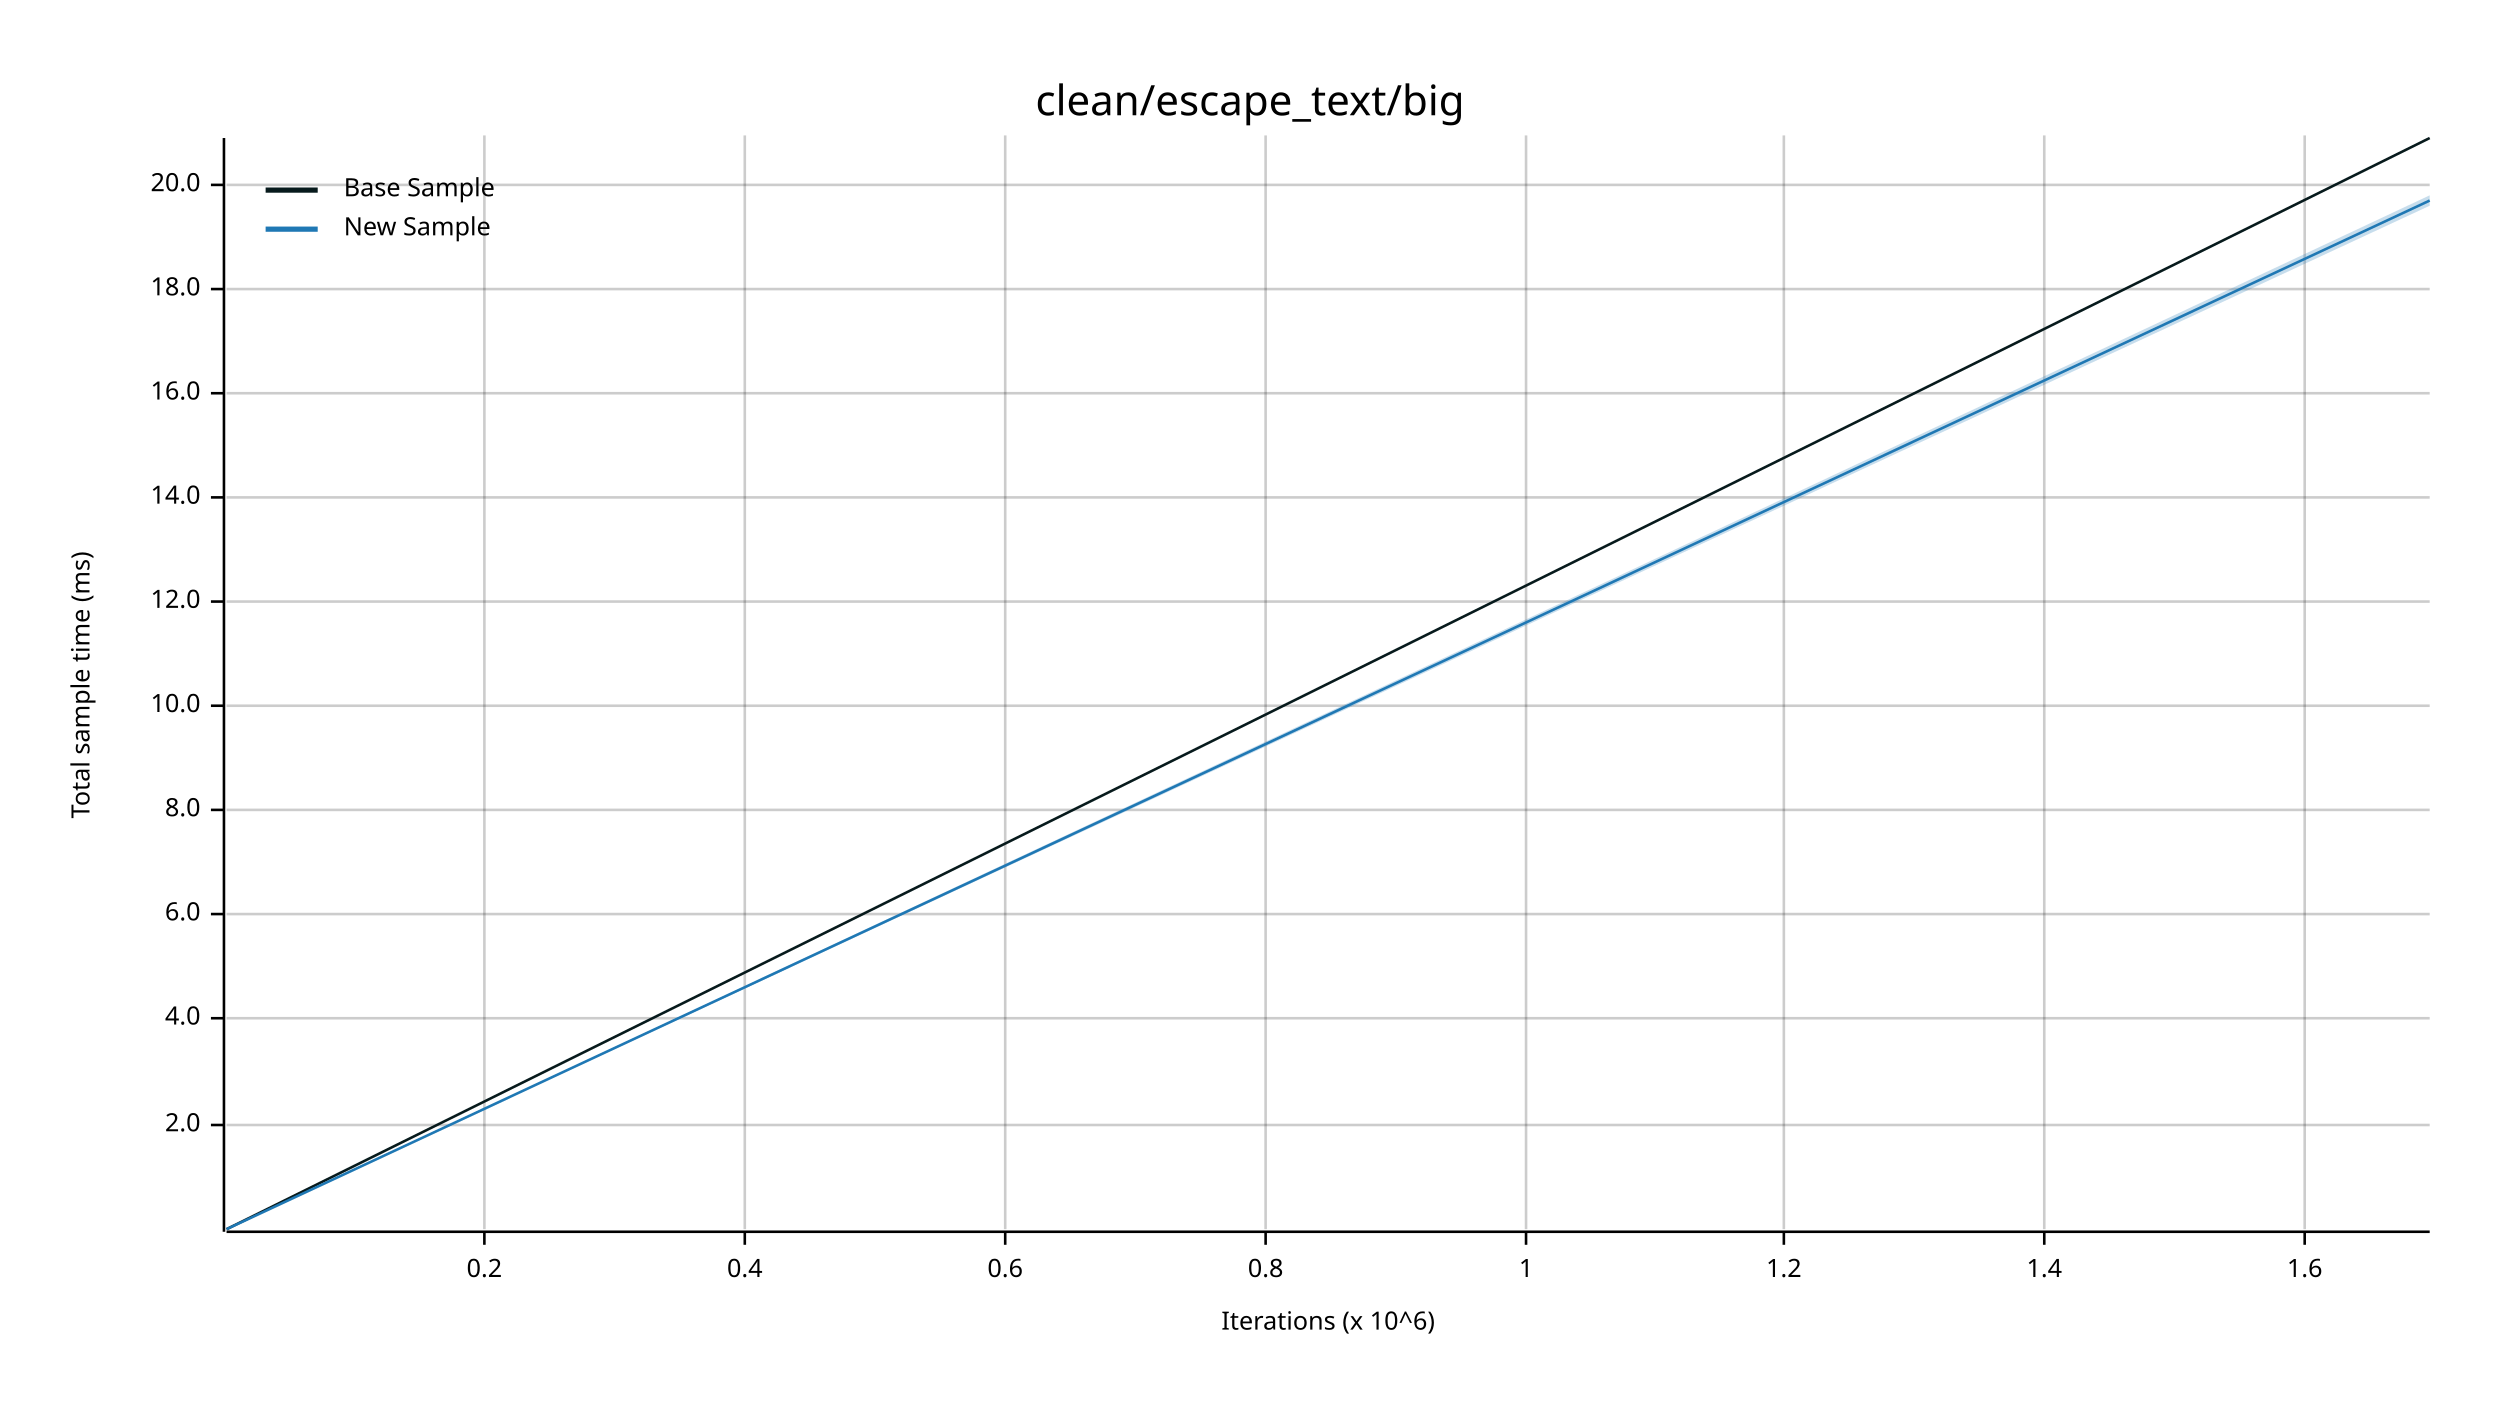
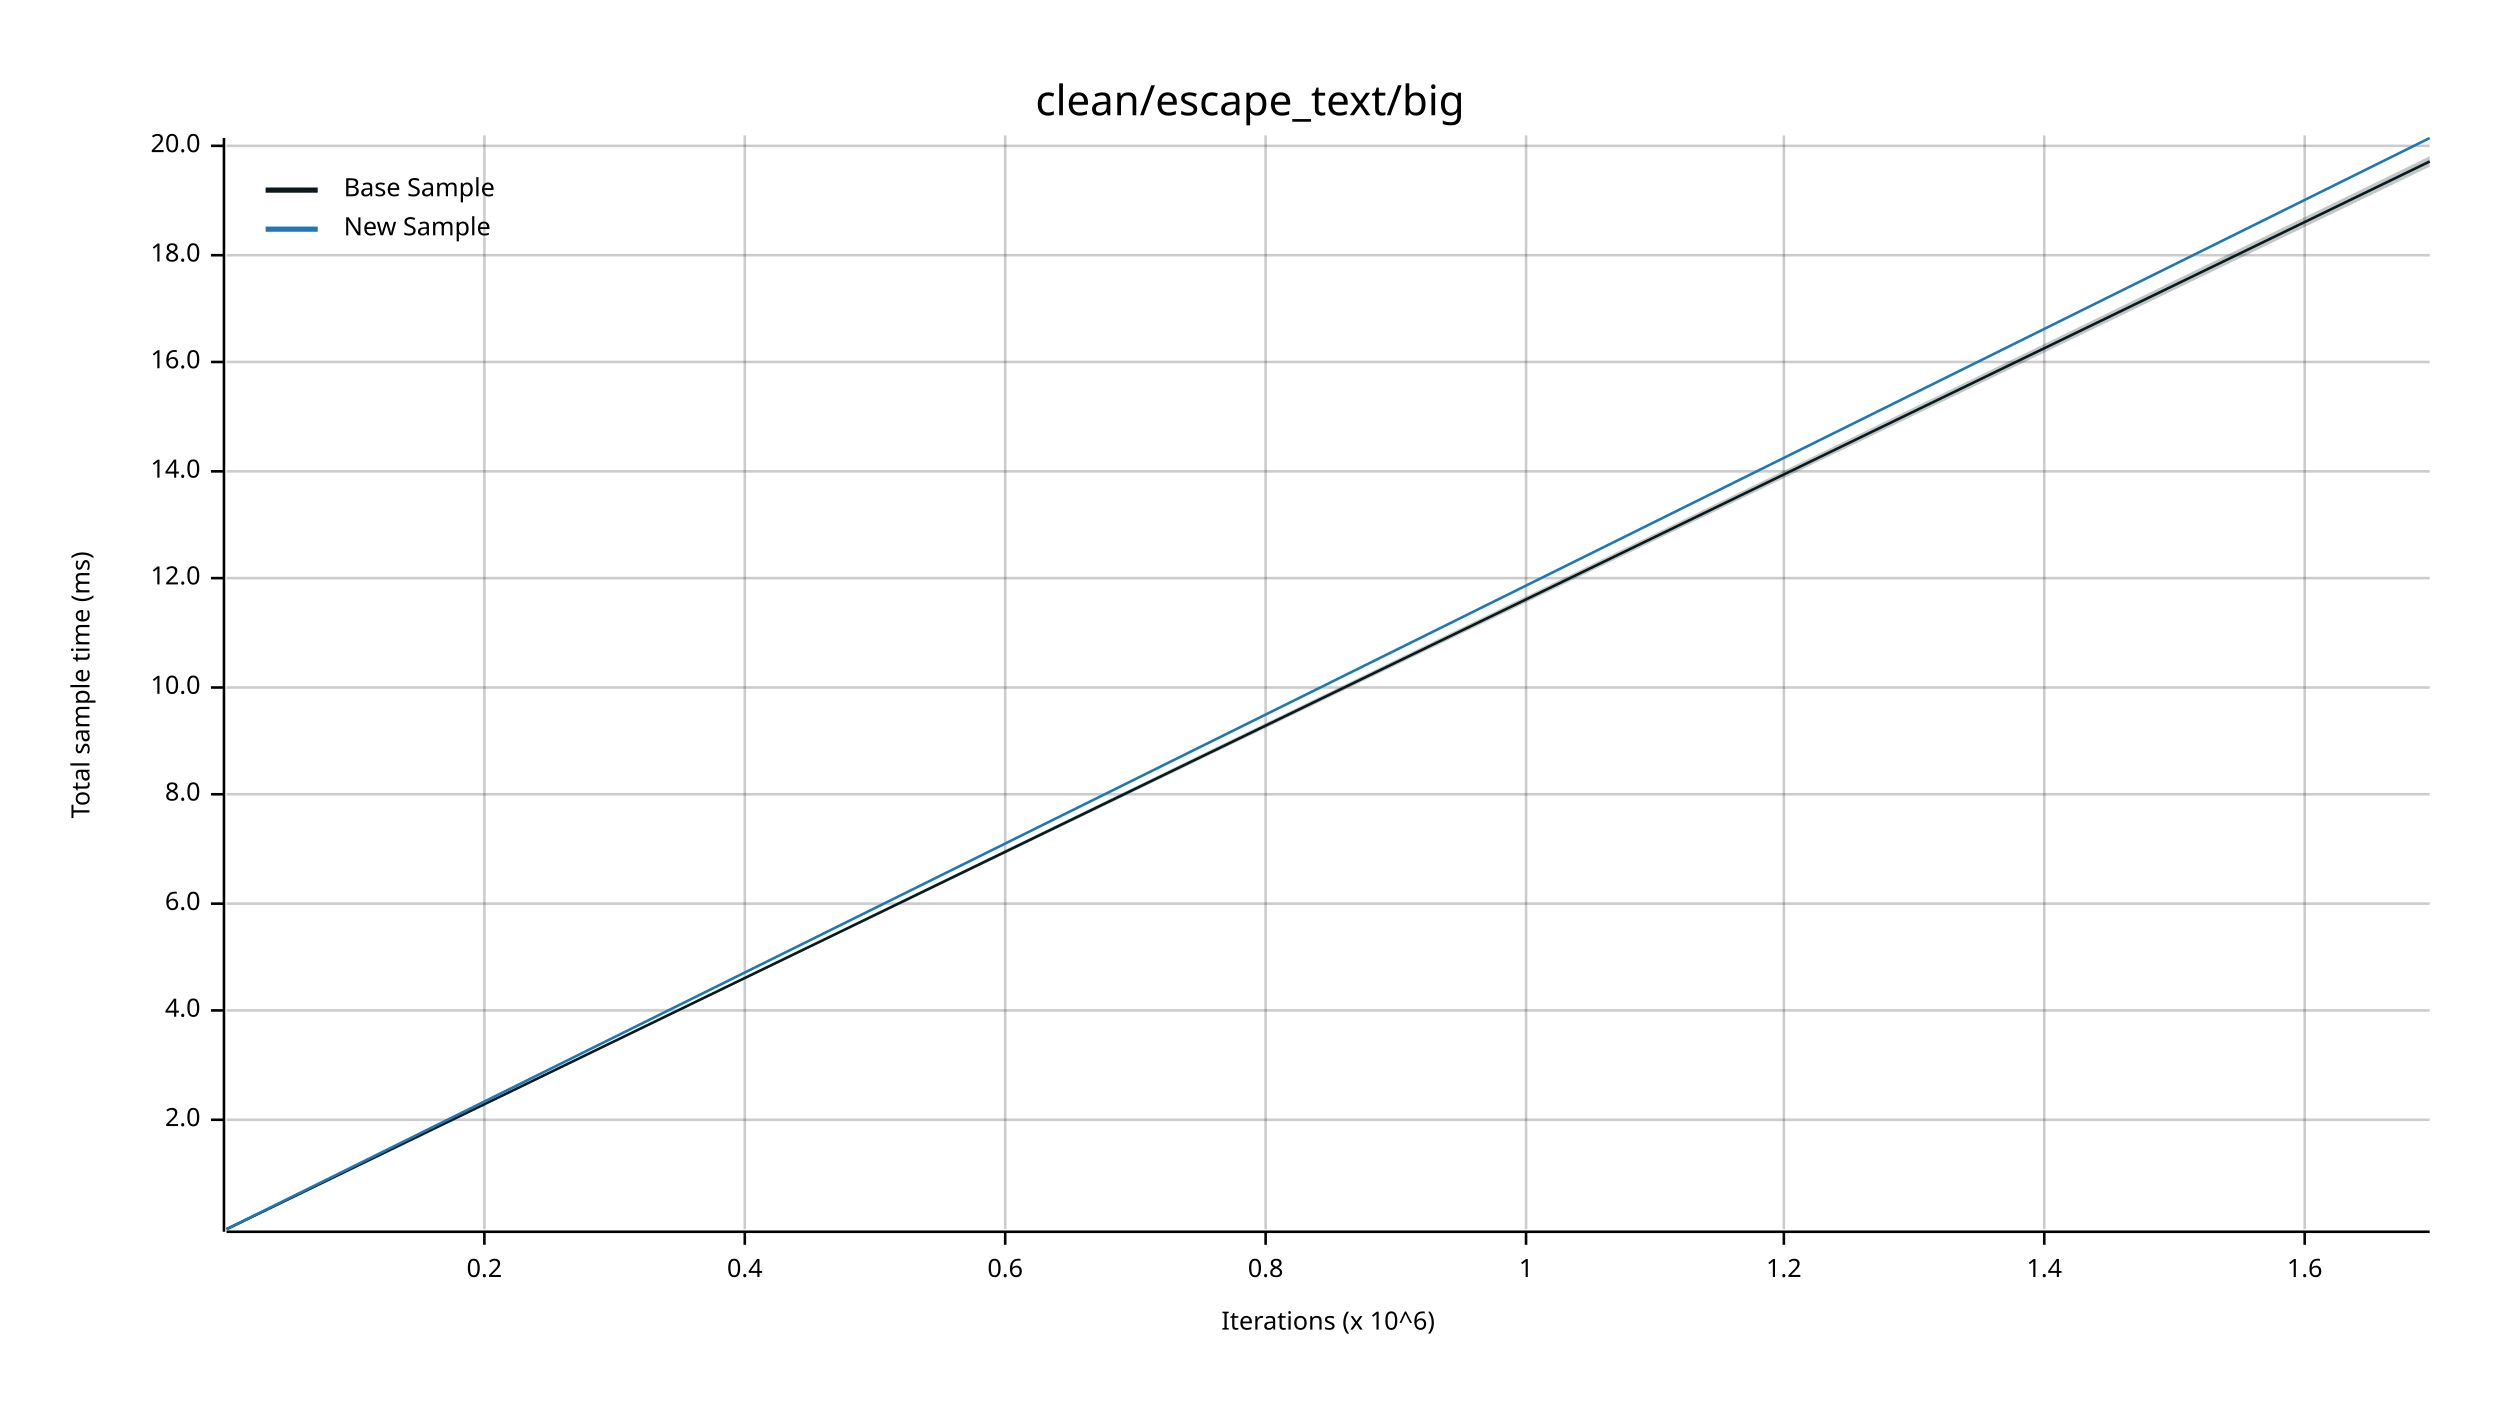
<svg xmlns="http://www.w3.org/2000/svg" width="960" height="540" viewBox="0 0 960 540">
  <text x="480" y="32" dy="0.76em" text-anchor="middle" font-family="sans-serif" font-size="16.129" opacity="1" fill="#000000">
clean/escape_text/big
</text>
  <text x="27" y="263" dy="0.76em" text-anchor="middle" font-family="sans-serif" font-size="9.677" opacity="1" fill="#000000" transform="rotate(270, 27, 263)">
Total sample time (ms)
</text>
  <text x="510" y="513" dy="-0.5ex" text-anchor="middle" font-family="sans-serif" font-size="9.677" opacity="1" fill="#000000">
Iterations (x 10^6)
</text>
  <line opacity="0.2" stroke="#000000" stroke-width="1" x1="186" y1="472" x2="186" y2="52" />
  <line opacity="0.2" stroke="#000000" stroke-width="1" x1="286" y1="472" x2="286" y2="52" />
  <line opacity="0.2" stroke="#000000" stroke-width="1" x1="386" y1="472" x2="386" y2="52" />
  <line opacity="0.2" stroke="#000000" stroke-width="1" x1="486" y1="472" x2="486" y2="52" />
  <line opacity="0.2" stroke="#000000" stroke-width="1" x1="586" y1="472" x2="586" y2="52" />
  <line opacity="0.2" stroke="#000000" stroke-width="1" x1="685" y1="472" x2="685" y2="52" />
  <line opacity="0.2" stroke="#000000" stroke-width="1" x1="785" y1="472" x2="785" y2="52" />
  <line opacity="0.2" stroke="#000000" stroke-width="1" x1="885" y1="472" x2="885" y2="52" />
-   <line opacity="0.2" stroke="#000000" stroke-width="1" x1="87" y1="432" x2="933" y2="432" />
-   <line opacity="0.2" stroke="#000000" stroke-width="1" x1="87" y1="391" x2="933" y2="391" />
-   <line opacity="0.2" stroke="#000000" stroke-width="1" x1="87" y1="351" x2="933" y2="351" />
-   <line opacity="0.2" stroke="#000000" stroke-width="1" x1="87" y1="311" x2="933" y2="311" />
-   <line opacity="0.2" stroke="#000000" stroke-width="1" x1="87" y1="271" x2="933" y2="271" />
-   <line opacity="0.2" stroke="#000000" stroke-width="1" x1="87" y1="231" x2="933" y2="231" />
-   <line opacity="0.2" stroke="#000000" stroke-width="1" x1="87" y1="191" x2="933" y2="191" />
-   <line opacity="0.2" stroke="#000000" stroke-width="1" x1="87" y1="151" x2="933" y2="151" />
-   <line opacity="0.2" stroke="#000000" stroke-width="1" x1="87" y1="111" x2="933" y2="111" />
-   <line opacity="0.2" stroke="#000000" stroke-width="1" x1="87" y1="71" x2="933" y2="71" />
+   <line opacity="0.2" stroke="#000000" stroke-width="1" x1="87" y1="430" x2="933" y2="430" />
+   <line opacity="0.2" stroke="#000000" stroke-width="1" x1="87" y1="388" x2="933" y2="388" />
+   <line opacity="0.2" stroke="#000000" stroke-width="1" x1="87" y1="347" x2="933" y2="347" />
+   <line opacity="0.2" stroke="#000000" stroke-width="1" x1="87" y1="305" x2="933" y2="305" />
+   <line opacity="0.2" stroke="#000000" stroke-width="1" x1="87" y1="264" x2="933" y2="264" />
+   <line opacity="0.2" stroke="#000000" stroke-width="1" x1="87" y1="222" x2="933" y2="222" />
+   <line opacity="0.2" stroke="#000000" stroke-width="1" x1="87" y1="181" x2="933" y2="181" />
+   <line opacity="0.2" stroke="#000000" stroke-width="1" x1="87" y1="139" x2="933" y2="139" />
+   <line opacity="0.2" stroke="#000000" stroke-width="1" x1="87" y1="98" x2="933" y2="98" />
+   <line opacity="0.2" stroke="#000000" stroke-width="1" x1="87" y1="56" x2="933" y2="56" />
  <polyline fill="none" opacity="1" stroke="#000000" stroke-width="1" points="86,53 86,473 " />
-   <text x="77" y="432" dy="0.5ex" text-anchor="end" font-family="sans-serif" font-size="9.677" opacity="1" fill="#000000">
+   <text x="77" y="430" dy="0.5ex" text-anchor="end" font-family="sans-serif" font-size="9.677" opacity="1" fill="#000000">
2.0
</text>
-   <polyline fill="none" opacity="1" stroke="#000000" stroke-width="1" points="81,432 86,432 " />
-   <text x="77" y="391" dy="0.5ex" text-anchor="end" font-family="sans-serif" font-size="9.677" opacity="1" fill="#000000">
+   <polyline fill="none" opacity="1" stroke="#000000" stroke-width="1" points="81,430 86,430 " />
+   <text x="77" y="388" dy="0.5ex" text-anchor="end" font-family="sans-serif" font-size="9.677" opacity="1" fill="#000000">
4.0
</text>
-   <polyline fill="none" opacity="1" stroke="#000000" stroke-width="1" points="81,391 86,391 " />
-   <text x="77" y="351" dy="0.5ex" text-anchor="end" font-family="sans-serif" font-size="9.677" opacity="1" fill="#000000">
+   <polyline fill="none" opacity="1" stroke="#000000" stroke-width="1" points="81,388 86,388 " />
+   <text x="77" y="347" dy="0.5ex" text-anchor="end" font-family="sans-serif" font-size="9.677" opacity="1" fill="#000000">
6.0
</text>
-   <polyline fill="none" opacity="1" stroke="#000000" stroke-width="1" points="81,351 86,351 " />
-   <text x="77" y="311" dy="0.5ex" text-anchor="end" font-family="sans-serif" font-size="9.677" opacity="1" fill="#000000">
+   <polyline fill="none" opacity="1" stroke="#000000" stroke-width="1" points="81,347 86,347 " />
+   <text x="77" y="305" dy="0.5ex" text-anchor="end" font-family="sans-serif" font-size="9.677" opacity="1" fill="#000000">
8.0
</text>
-   <polyline fill="none" opacity="1" stroke="#000000" stroke-width="1" points="81,311 86,311 " />
-   <text x="77" y="271" dy="0.5ex" text-anchor="end" font-family="sans-serif" font-size="9.677" opacity="1" fill="#000000">
+   <polyline fill="none" opacity="1" stroke="#000000" stroke-width="1" points="81,305 86,305 " />
+   <text x="77" y="264" dy="0.5ex" text-anchor="end" font-family="sans-serif" font-size="9.677" opacity="1" fill="#000000">
10.0
</text>
-   <polyline fill="none" opacity="1" stroke="#000000" stroke-width="1" points="81,271 86,271 " />
-   <text x="77" y="231" dy="0.5ex" text-anchor="end" font-family="sans-serif" font-size="9.677" opacity="1" fill="#000000">
+   <polyline fill="none" opacity="1" stroke="#000000" stroke-width="1" points="81,264 86,264 " />
+   <text x="77" y="222" dy="0.5ex" text-anchor="end" font-family="sans-serif" font-size="9.677" opacity="1" fill="#000000">
12.0
</text>
-   <polyline fill="none" opacity="1" stroke="#000000" stroke-width="1" points="81,231 86,231 " />
-   <text x="77" y="191" dy="0.5ex" text-anchor="end" font-family="sans-serif" font-size="9.677" opacity="1" fill="#000000">
+   <polyline fill="none" opacity="1" stroke="#000000" stroke-width="1" points="81,222 86,222 " />
+   <text x="77" y="181" dy="0.5ex" text-anchor="end" font-family="sans-serif" font-size="9.677" opacity="1" fill="#000000">
14.0
</text>
-   <polyline fill="none" opacity="1" stroke="#000000" stroke-width="1" points="81,191 86,191 " />
-   <text x="77" y="151" dy="0.5ex" text-anchor="end" font-family="sans-serif" font-size="9.677" opacity="1" fill="#000000">
+   <polyline fill="none" opacity="1" stroke="#000000" stroke-width="1" points="81,181 86,181 " />
+   <text x="77" y="139" dy="0.5ex" text-anchor="end" font-family="sans-serif" font-size="9.677" opacity="1" fill="#000000">
16.0
</text>
-   <polyline fill="none" opacity="1" stroke="#000000" stroke-width="1" points="81,151 86,151 " />
-   <text x="77" y="111" dy="0.5ex" text-anchor="end" font-family="sans-serif" font-size="9.677" opacity="1" fill="#000000">
+   <polyline fill="none" opacity="1" stroke="#000000" stroke-width="1" points="81,139 86,139 " />
+   <text x="77" y="98" dy="0.5ex" text-anchor="end" font-family="sans-serif" font-size="9.677" opacity="1" fill="#000000">
18.0
</text>
-   <polyline fill="none" opacity="1" stroke="#000000" stroke-width="1" points="81,111 86,111 " />
-   <text x="77" y="71" dy="0.5ex" text-anchor="end" font-family="sans-serif" font-size="9.677" opacity="1" fill="#000000">
+   <polyline fill="none" opacity="1" stroke="#000000" stroke-width="1" points="81,98 86,98 " />
+   <text x="77" y="56" dy="0.5ex" text-anchor="end" font-family="sans-serif" font-size="9.677" opacity="1" fill="#000000">
20.0
</text>
-   <polyline fill="none" opacity="1" stroke="#000000" stroke-width="1" points="81,71 86,71 " />
+   <polyline fill="none" opacity="1" stroke="#000000" stroke-width="1" points="81,56 86,56 " />
  <polyline fill="none" opacity="1" stroke="#000000" stroke-width="1" points="87,473 933,473 " />
  <text x="186" y="483" dy="0.76em" text-anchor="middle" font-family="sans-serif" font-size="9.677" opacity="1" fill="#000000">
0.2
</text>
  <polyline fill="none" opacity="1" stroke="#000000" stroke-width="1" points="186,473 186,478 " />
  <text x="286" y="483" dy="0.76em" text-anchor="middle" font-family="sans-serif" font-size="9.677" opacity="1" fill="#000000">
0.4
</text>
  <polyline fill="none" opacity="1" stroke="#000000" stroke-width="1" points="286,473 286,478 " />
  <text x="386" y="483" dy="0.76em" text-anchor="middle" font-family="sans-serif" font-size="9.677" opacity="1" fill="#000000">
0.6
</text>
  <polyline fill="none" opacity="1" stroke="#000000" stroke-width="1" points="386,473 386,478 " />
  <text x="486" y="483" dy="0.76em" text-anchor="middle" font-family="sans-serif" font-size="9.677" opacity="1" fill="#000000">
0.8
</text>
  <polyline fill="none" opacity="1" stroke="#000000" stroke-width="1" points="486,473 486,478 " />
  <text x="586" y="483" dy="0.76em" text-anchor="middle" font-family="sans-serif" font-size="9.677" opacity="1" fill="#000000">
1
</text>
  <polyline fill="none" opacity="1" stroke="#000000" stroke-width="1" points="586,473 586,478 " />
  <text x="685" y="483" dy="0.76em" text-anchor="middle" font-family="sans-serif" font-size="9.677" opacity="1" fill="#000000">
1.2
</text>
  <polyline fill="none" opacity="1" stroke="#000000" stroke-width="1" points="685,473 685,478 " />
  <text x="785" y="483" dy="0.76em" text-anchor="middle" font-family="sans-serif" font-size="9.677" opacity="1" fill="#000000">
1.4
</text>
  <polyline fill="none" opacity="1" stroke="#000000" stroke-width="1" points="785,473 785,478 " />
  <text x="885" y="483" dy="0.76em" text-anchor="middle" font-family="sans-serif" font-size="9.677" opacity="1" fill="#000000">
1.6
</text>
  <polyline fill="none" opacity="1" stroke="#000000" stroke-width="1" points="885,473 885,478 " />
-   <polyline fill="none" opacity="1" stroke="#071A1C" stroke-width="1" points="87,472 933,53 " />
-   <polygon opacity="0.25" fill="#071A1C" points="87,472 933,53 933,53 " />
-   <polyline fill="none" opacity="1" stroke="#1F78B4" stroke-width="1" points="87,472 933,77 " />
-   <polygon opacity="0.25" fill="#1F78B4" points="87,472 933,79 933,75 " />
+   <polyline fill="none" opacity="1" stroke="#071A1C" stroke-width="1" points="87,472 933,62 " />
+   <polygon opacity="0.25" fill="#071A1C" points="87,472 933,64 933,60 " />
+   <polyline fill="none" opacity="1" stroke="#1F78B4" stroke-width="1" points="87,472 933,53 " />
+   <polygon opacity="0.25" fill="#1F78B4" points="87,472 933,53 933,53 " />
  <text x="132" y="68" dy="0.76em" text-anchor="start" font-family="sans-serif" font-size="9.677" opacity="1" fill="#000000">
Base Sample
</text>
  <text x="132" y="83" dy="0.76em" text-anchor="start" font-family="sans-serif" font-size="9.677" opacity="1" fill="#000000">
New Sample
</text>
  <polyline fill="none" opacity="1" stroke="#071A1C" stroke-width="2" points="102,73 122,73 " />
  <polyline fill="none" opacity="1" stroke="#1F78B4" stroke-width="2" points="102,88 122,88 " />
</svg>
